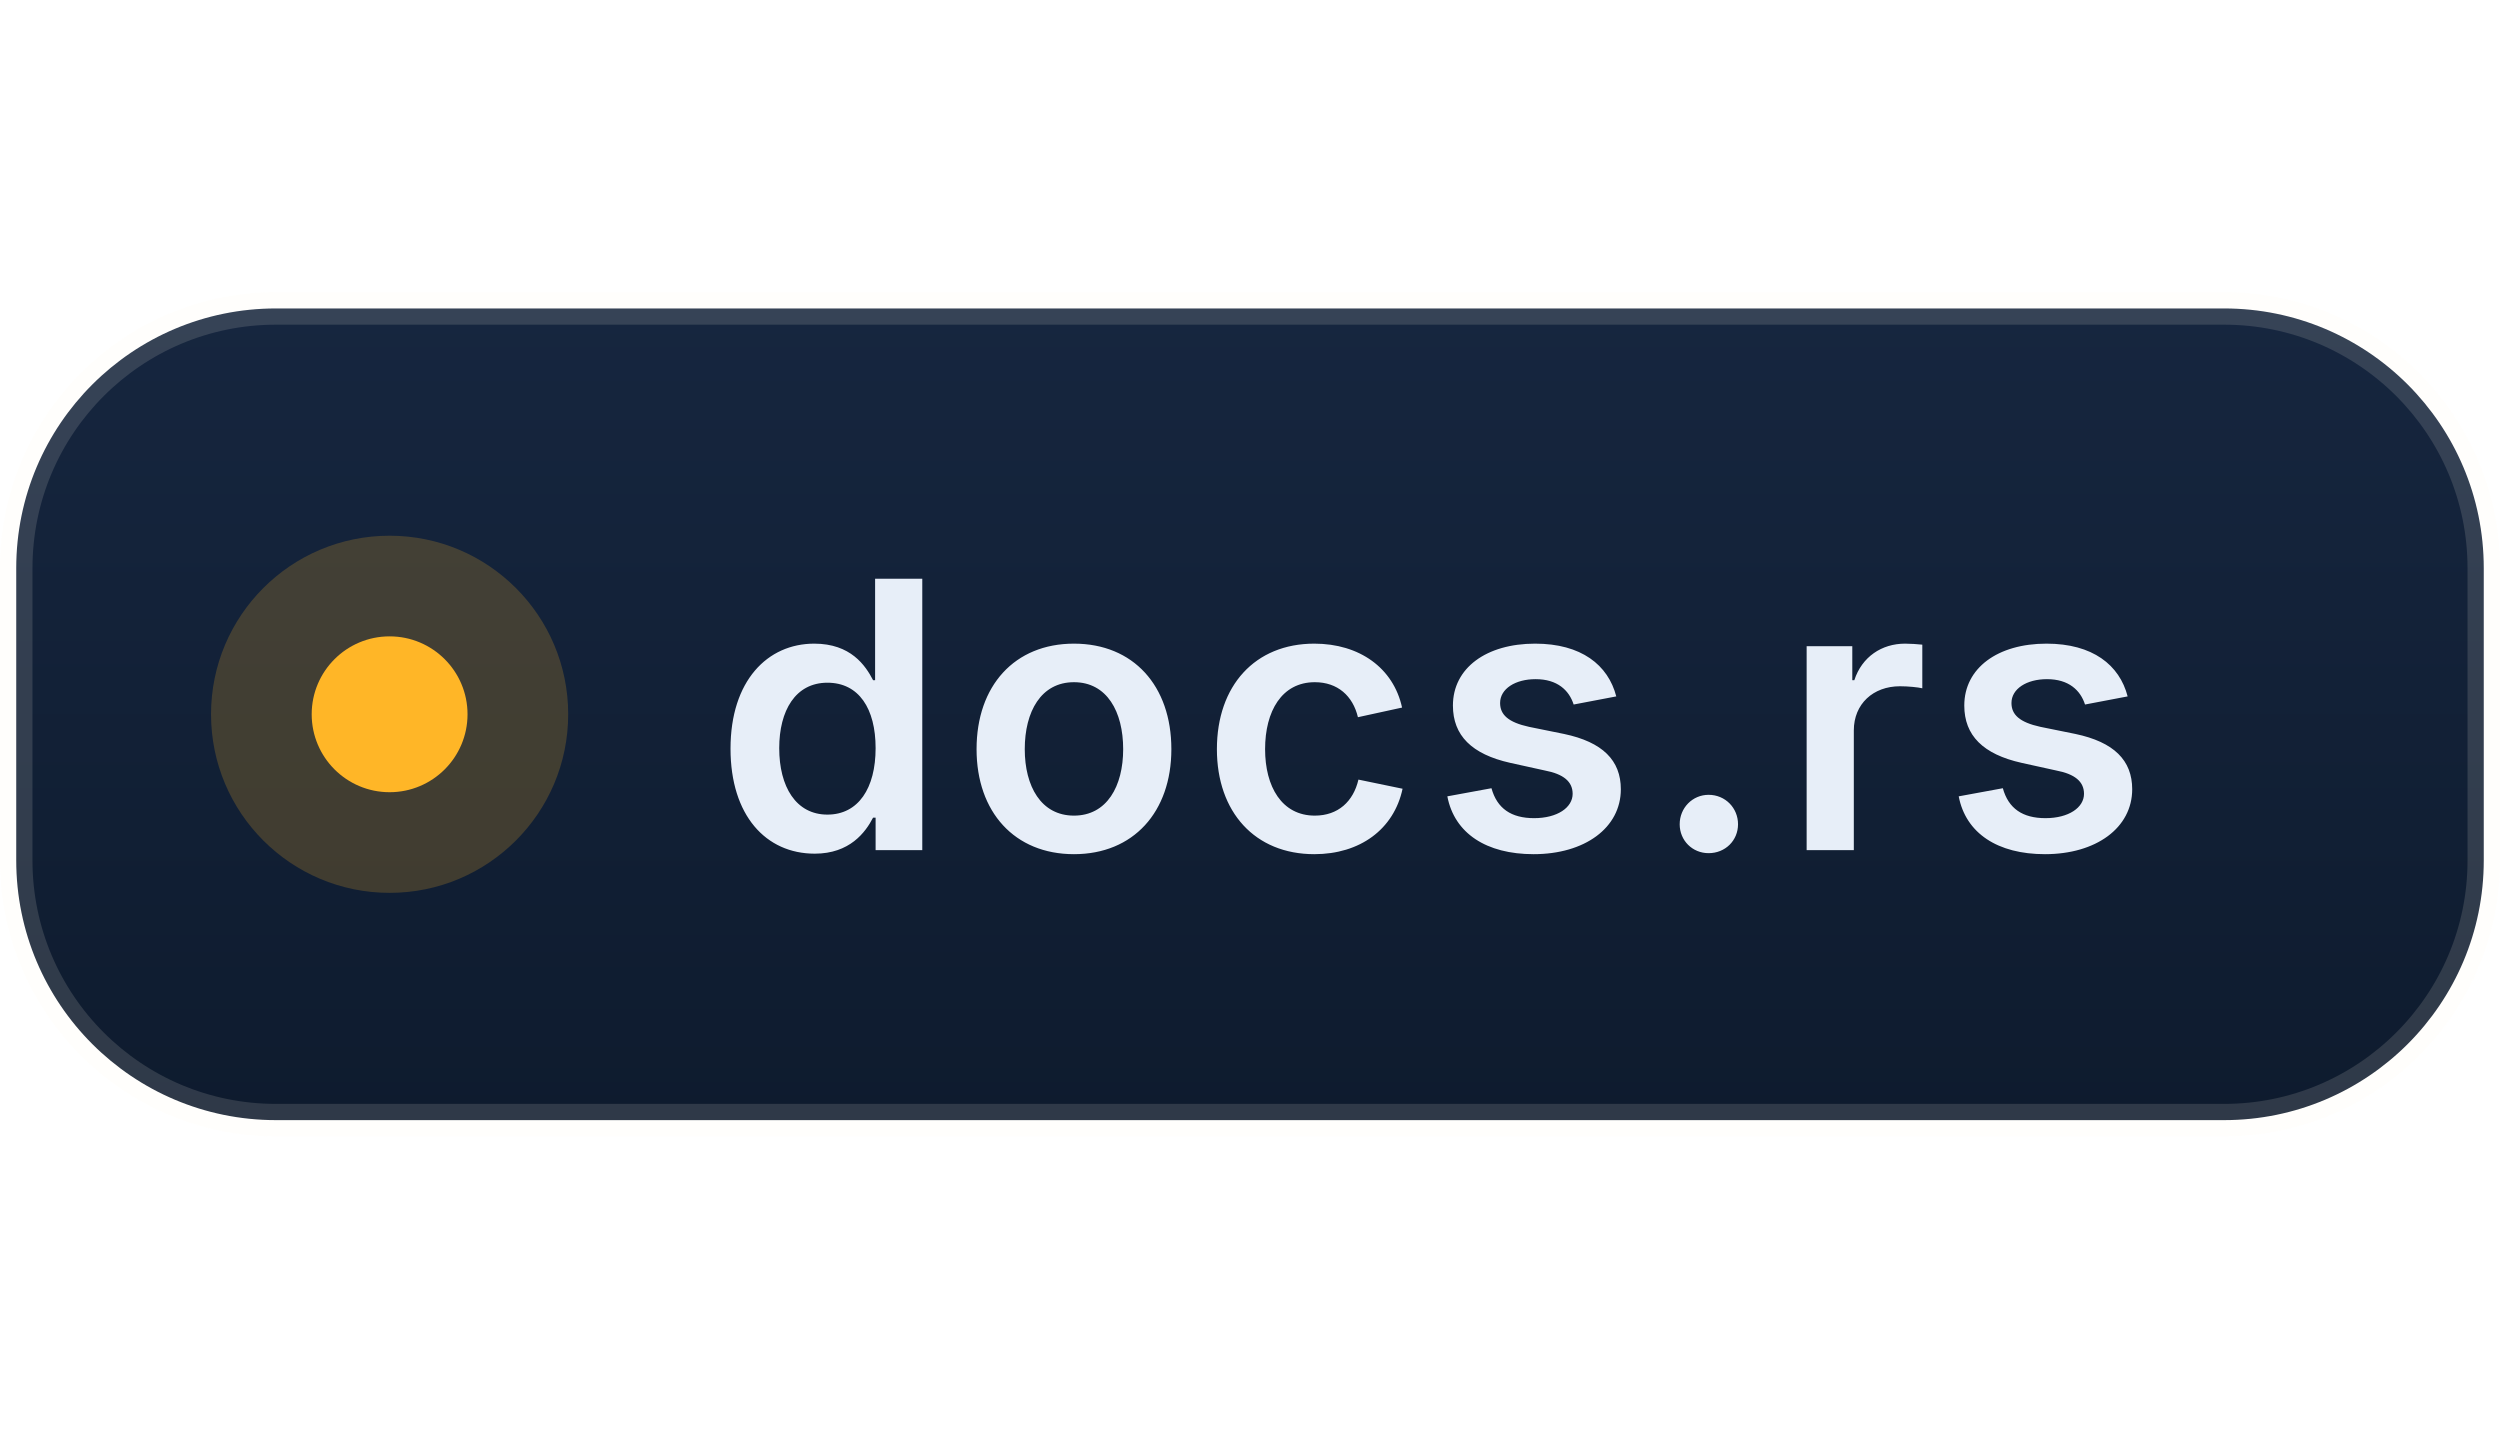
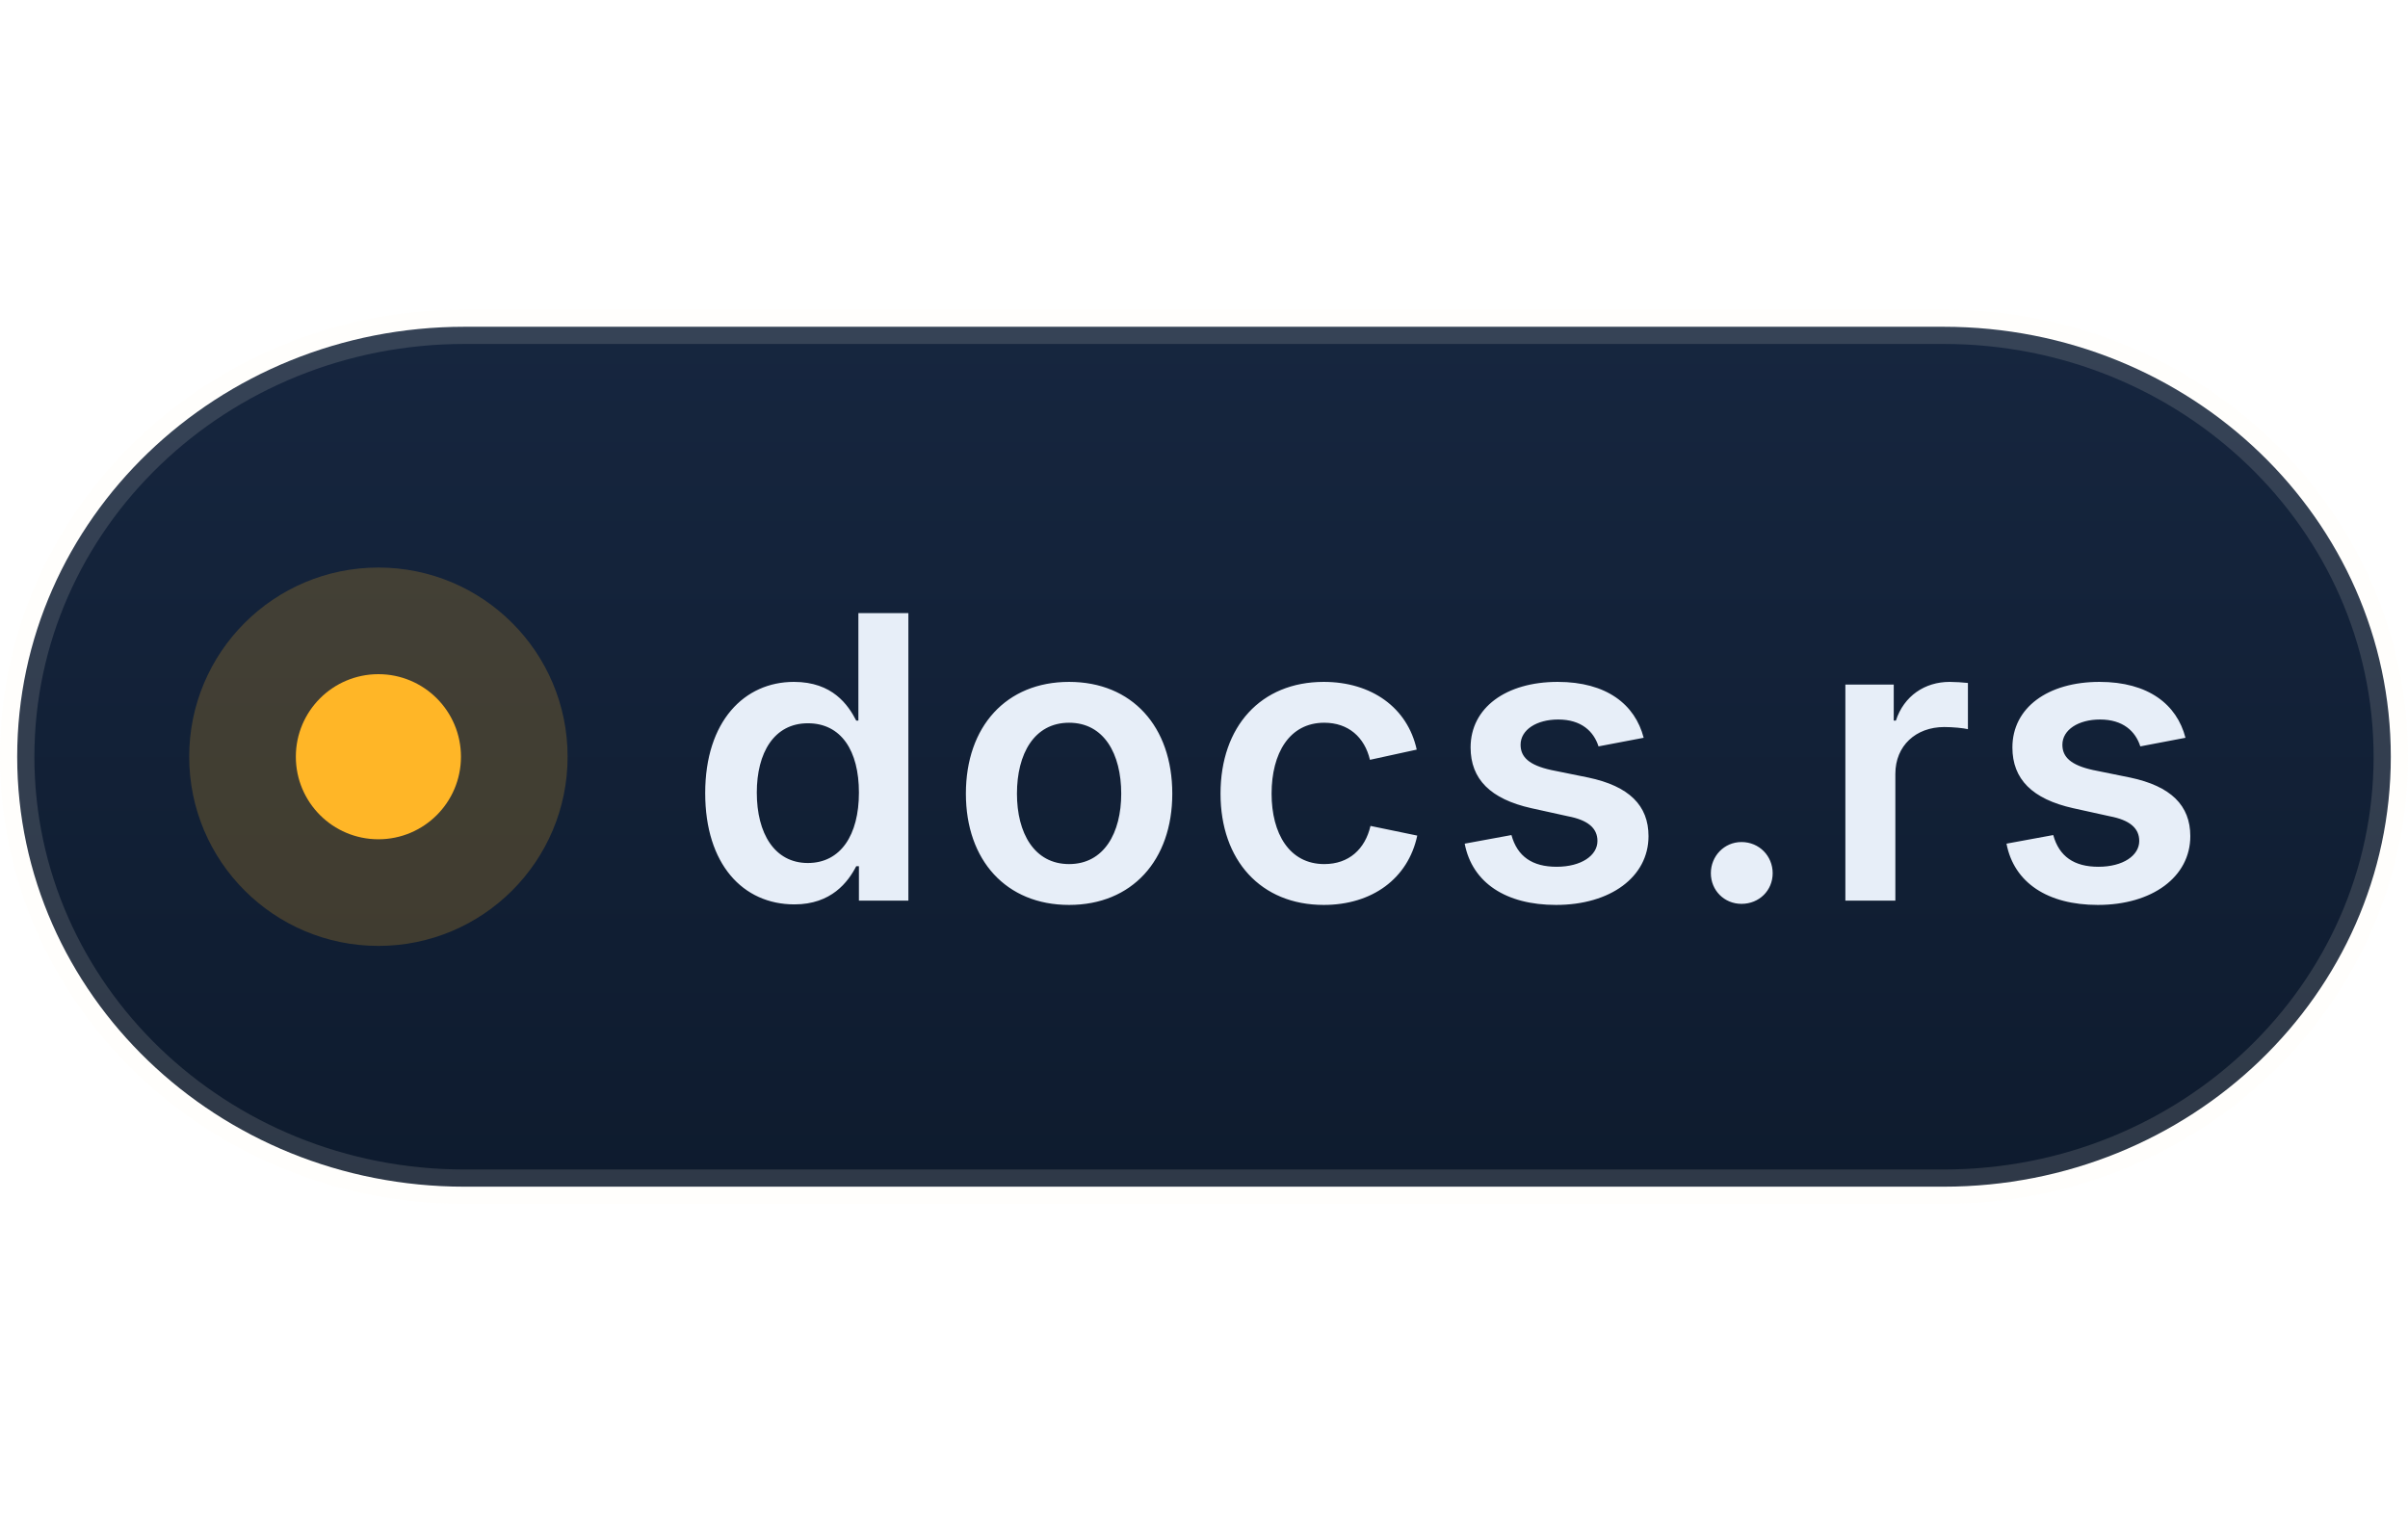
- <svg xmlns="http://www.w3.org/2000/svg" width="77" height="44" viewBox="0 0 77 44" role="img" aria-label="docs.rs">
+ <svg xmlns="http://www.w3.org/2000/svg" width="70" height="44" viewBox="0 0 70 44" role="img" aria-label="docs.rs">
  <defs>
    <linearGradient id="face" x1="0" y1="0" x2="0" y2="1">
      <stop offset="0" stop-color="#16263f" />
      <stop offset="1" stop-color="#0e1b2e" />
    </linearGradient>
  </defs>
-   <rect x="0.5" y="9.5" width="76" height="25" rx="8" fill="url(#face)" stroke="rgba(251, 243, 228, 0.14)" stroke-width="1" />
-   <circle cx="12" cy="22" r="5.5" fill="rgba(255, 182, 39, 0.2)" />
-   <circle cx="12" cy="22" r="2.4" fill="#ffb627" />
-   <text x="22" y="22" dominant-baseline="central" font-family="Segoe UI, Inter, -apple-system, BlinkMacSystemFont, Helvetica, Arial, sans-serif" font-size="11.5" font-weight="600" letter-spacing="0.4" fill="#e7eef8">docs.rs</text>
+   <rect x="0.5" y="9.5" width="69" height="25" rx="13" fill="url(#face)" stroke="rgba(251, 243, 228, 0.14)" stroke-width="1" />
+   <circle cx="11" cy="22" r="5.5" fill="rgba(255, 182, 39, 0.2)" />
+   <circle cx="11" cy="22" r="2.4" fill="#ffb627" />
+   <text x="20" y="22" dominant-baseline="central" font-family="Segoe UI, Inter, -apple-system, BlinkMacSystemFont, Helvetica, Arial, sans-serif" font-size="11.5" font-weight="600" letter-spacing="0.4" fill="#e7eef8">docs.rs</text>
</svg>
